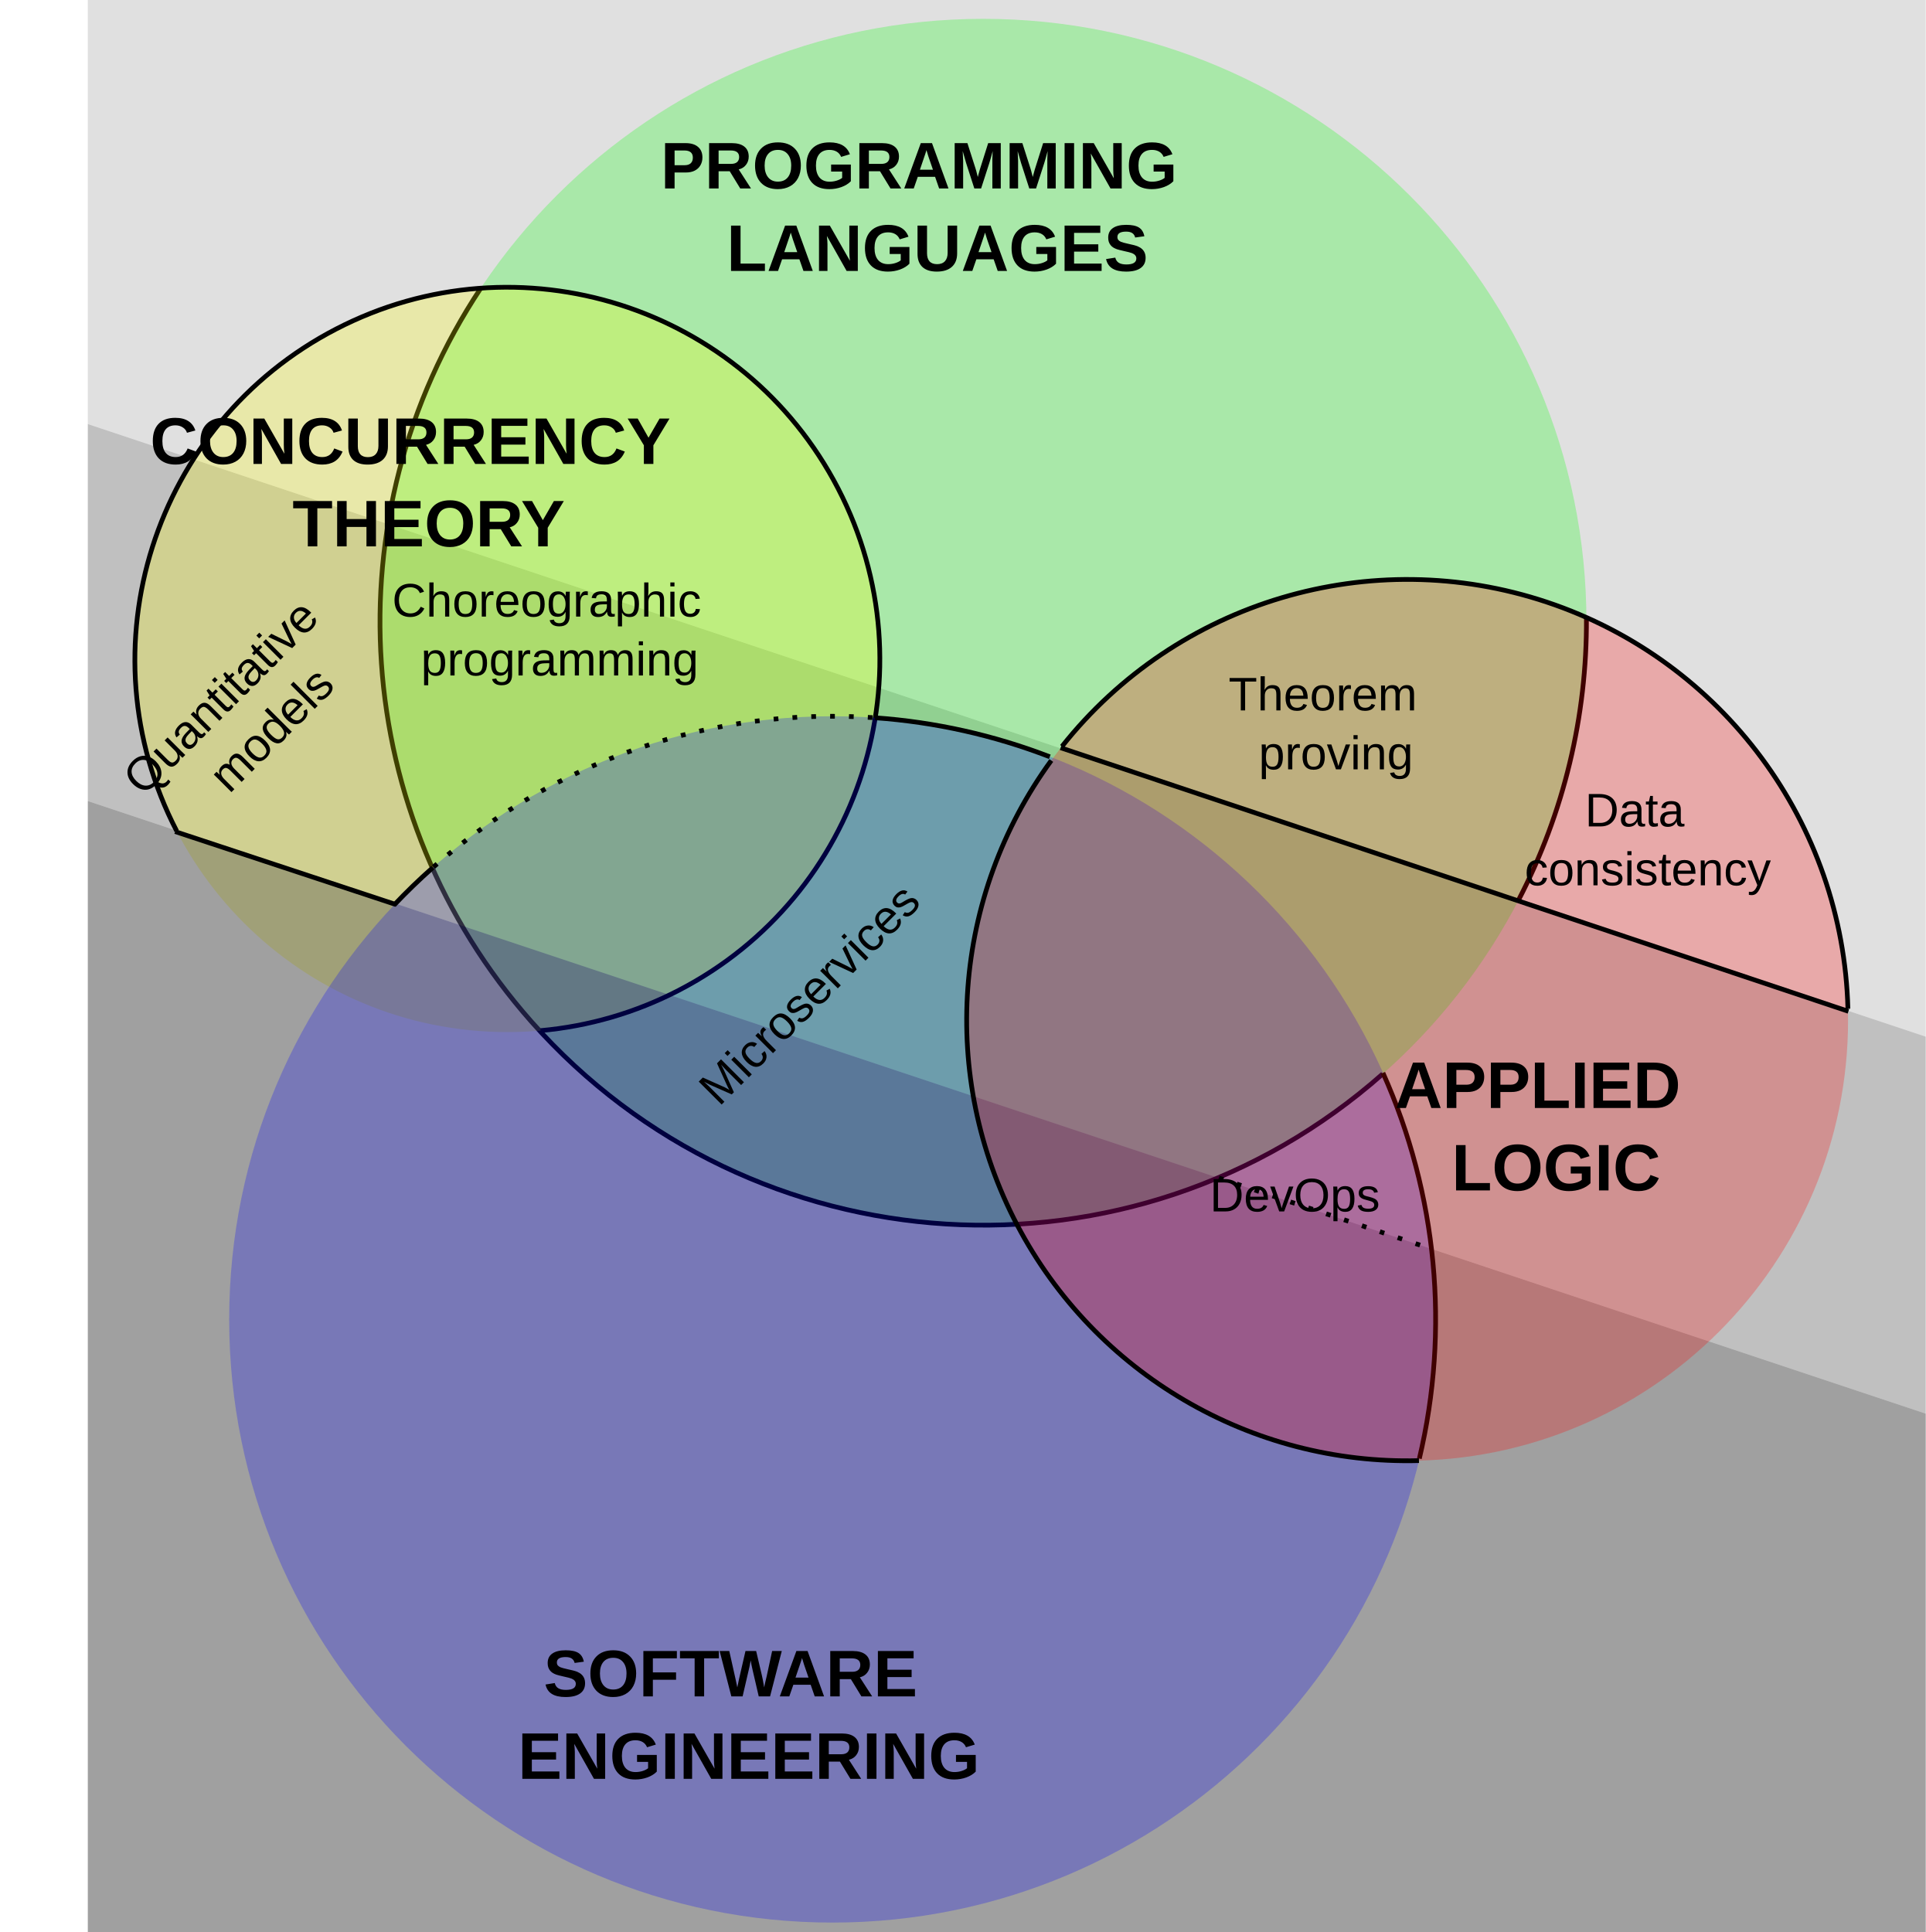
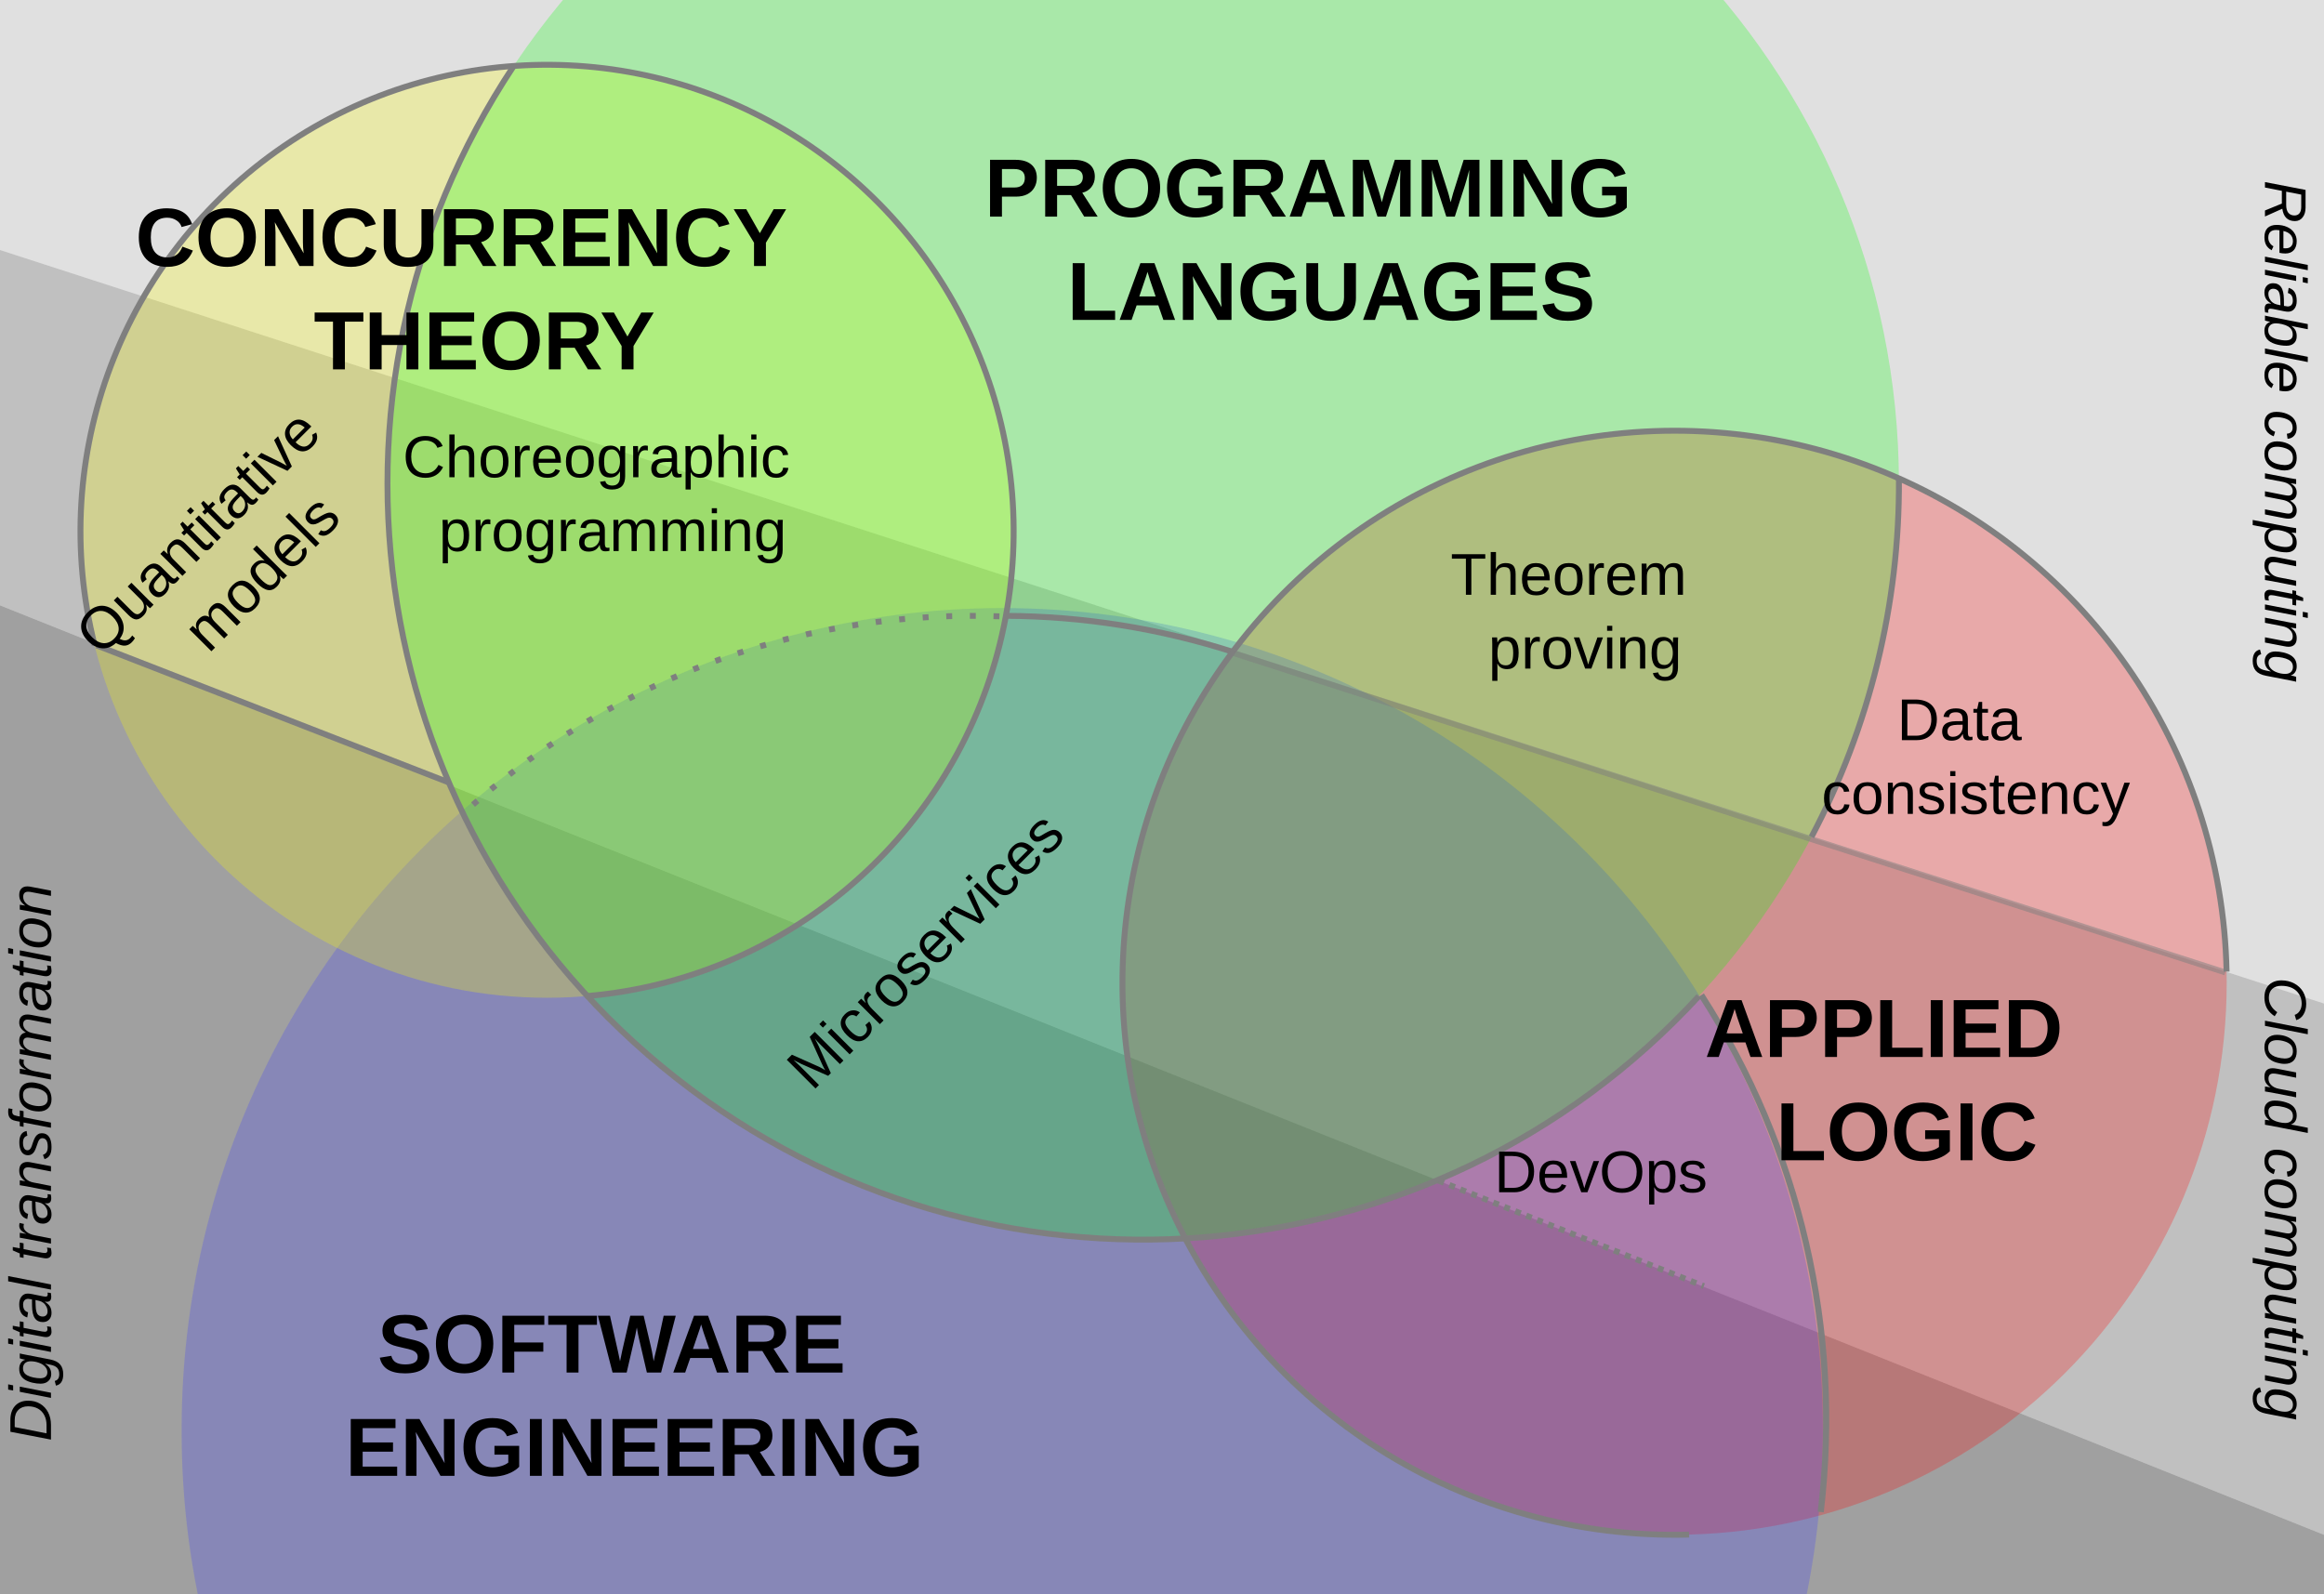
- <svg xmlns="http://www.w3.org/2000/svg" width="408.634" height="410" id="svg2" version="1.1">
-   <defs id="defs4" />
-   <g id="layer1" transform="translate(-111.7585,-204.3547)">
-     <path style="fill:#000000;fill-opacity:0.122;stroke:none" d="m 0,90.204 0,-90 390,0 0,220" id="path3861" transform="translate(130.3928,204.1504)" />
-     <path style="fill:#000000;fill-opacity:0.247;stroke:none" d="m 0,90.204 0,80 390,130 0,-80 z" id="path3865" transform="translate(130.3928,204.1504)" />
-     <g id="g4187">
-       <path transform="matrix(1.287196,0,0,1.287196,-156.8522,-122.2413)" d="m 470.204,356.275 c 0,54.92 -44.521,99.441 -99.441,99.441 -54.92,0 -99.441,-44.521 -99.441,-99.441 0,-54.92 44.521,-99.441 99.441,-99.441 54.92,0 99.441,44.521 99.441,99.441 z" id="path2989" style="fill:#00ff00;fill-opacity:0.247;fill-rule:evenodd;stroke:none" />
-       <path transform="matrix(1.287196,0,0,1.287196,-156.8522,-122.2413)" d="m 436.623,430.781 c -41.148,36.373 -103.992,32.502 -140.365,-8.646 -29.843,-33.761 -33.255,-83.371 -8.314,-120.899" id="path2989-0-7-5" style="fill:none;stroke:#000000;stroke-width:0.777;stroke-miterlimit:4;stroke-opacity:1;stroke-dasharray:none" />
-       <path transform="matrix(1.287196,0,0,1.287196,-156.8519,-122.2409)" d="m 470.203,355.667 a 99.441,99.441 0 0 1 -11.157,46.377" id="path2989-0-7" style="fill:none;stroke:#000000;stroke-width:0.777;stroke-miterlimit:4;stroke-opacity:1;stroke-dasharray:none" />
-     </g>
-     <g id="g4197">
-       <path transform="translate(52.1472,-37.60404)" d="m 246.298,381.959 c 0,43.645 -35.381,79.026 -79.026,79.026 -43.645,0 -79.026,-35.381 -79.026,-79.026 0,-43.645 35.381,-79.026 79.026,-79.026 43.645,0 79.026,35.381 79.026,79.026 z" id="path2987-4" style="fill:#ffff00;fill-opacity:0.247;fill-rule:evenodd;stroke:none" />
-       <path transform="translate(52.1472,-37.60404)" d="m 97.094,418.293 c -20.067,-38.758 -4.915,-86.445 33.843,-106.512 38.758,-20.067 86.445,-4.915 106.512,33.843 20.067,38.758 4.915,86.445 -33.843,106.512 -9.113,4.718 -19.058,7.617 -29.279,8.533" id="path2987-8" style="fill:none;stroke:#000000;stroke-opacity:1" />
-     </g>
-     <path style="fill:#000000;fill-opacity:0.373;stroke:none" d="m 390,300.204 0,110 -390,0 0,-240" id="path3863" transform="translate(130.3928,204.1504)" />
-     <g id="g4201">
-       <path transform="matrix(0.7334587,0,0,0.7334587,-142.943,-48.4151)" d="m 762.6,726.38 c 0,96.382 -78.133,174.516 -174.516,174.516 -96.382,0 -174.516,-78.133 -174.516,-174.516 0,-96.382 78.133,-174.516 174.516,-174.516 96.382,0 174.516,78.133 174.516,174.516 z" id="path2993" style="fill:#0000ff;fill-opacity:0.247;fill-rule:evenodd;stroke:none" />
-       <path transform="matrix(0.7334587,0,0,0.7334587,-142.943,-48.4151)" d="M 472.691,595.461 A 174.516,174.516 0 0 1 599.896,552.265" id="path2993-7-1" style="fill:none;stroke:#000000;stroke-width:1.363;stroke-miterlimit:4;stroke-opacity:1;stroke-dasharray:1.363,4.09;stroke-dashoffset:0" />
-       <path transform="matrix(0.7334587,0,0,0.7334587,-142.943,-48.4151)" d="M 747.354,655.042 A 174.516,174.516 0 0 1 757.891,766.647" id="path2993-7" style="fill:none;stroke:#000000;stroke-width:1.363;stroke-miterlimit:4;stroke-opacity:1;stroke-dasharray:none" />
-       <path transform="matrix(0.7334587,0,0,0.7334587,-142.9429,-48.41488)" d="m 600.427,552.302 a 174.516,174.516 0 0 1 50.549,11.289" id="path2993-7-1-4" style="fill:none;stroke:#000000;stroke-width:1.363;stroke-miterlimit:4;stroke-opacity:1;stroke-dasharray:none" />
-       <path transform="matrix(0.7334587,0,0,0.7334587,-142.9429,-48.41488)" d="m 461.214,606.549 a 174.516,174.516 0 0 1 11.258,-10.895" id="path2993-7-1-4-2" style="fill:none;stroke:#000000;stroke-width:1.363;stroke-miterlimit:4;stroke-opacity:1;stroke-dasharray:none" />
-     </g>
-     <g id="g4192">
-       <path transform="translate(-180.9847,78.3949)" d="m 684.892,342.446 a 93.514,93.514 0 1 1 -187.028,0 93.514,93.514 0 1 1 187.028,0 z" id="path2991" style="fill:#ff0000;fill-opacity:0.247;fill-rule:evenodd;stroke:none" />
-       <path transform="translate(-180.9847,78.3949)" d="m 518.084,284.369 a 93.514,93.514 0 0 1 166.777,55.659" id="path2991-9" style="fill:none;stroke:#000000;stroke-opacity:1" />
-       <path transform="translate(-180.9847,78.3949)" d="M 593.838,435.927 A 93.514,93.514 0 0 1 515.82,287.346" id="path2991-9-6" style="fill:none;stroke:#000000;stroke-opacity:1" />
-     </g>
-     <text xml:space="preserve" style="font-size:14px;font-style:normal;font-variant:normal;font-weight:normal;font-stretch:normal;text-align:center;line-height:125%;letter-spacing:0px;word-spacing:0px;text-anchor:middle;fill:#000000;fill-opacity:1;stroke:none;font-family:Arial;-inkscape-font-specification:Arial" x="280.393" y="564.355" id="text4067">
-       <tspan id="tspan4069" x="280.393" y="564.355" style="font-size:14px;font-style:normal;font-variant:normal;font-weight:bold;font-stretch:normal;font-family:Arial;-inkscape-font-specification:Arial Bold">SOFTWARE</tspan>
-       <tspan x="280.393" y="581.855" style="font-size:14px;font-style:normal;font-variant:normal;font-weight:bold;font-stretch:normal;font-family:Arial;-inkscape-font-specification:Arial Bold" id="tspan4095">ENGINEERING</tspan>
+ <svg xmlns="http://www.w3.org/2000/svg" width="393.63" height="270" id="svg2" version="1.1">
+   <defs id="defs4">
+     <marker orient="auto" refY="0.0" refX="0.0" id="Arrow1Mend" style="overflow:visible;">
+       <path id="path3851" d="M 0.0,0.0 L 5.0,-5.0 L -12.5,0.0 L 5.0,5.0 L 0.0,0.0 z " style="fill-rule:evenodd;stroke:#000000;stroke-width:1.0pt;" transform="scale(0.4) rotate(180) translate(10,0)" />
+     </marker>
+   </defs>
+   <g id="layer1" transform="translate(-111.7585,-344.3547)">
+     <path style="fill:#000000;fill-opacity:0.373;stroke:none" d="m 505.393,604.355 0,100 -400.885,0 0.885,-260" id="path3863" />
+     <path style="fill:#000000;fill-opacity:0.247;stroke:none" d="m 104.507,384.355 0.885,60 400,160 0,-90 z" id="path3865" />
+     <path style="fill:#000000;fill-opacity:0.122;stroke:none" d="m 104.507,384.355 0,-90 400.885,0 0,220" id="path3861" />
+     <path style="fill:#ff0000;fill-opacity:0.247;fill-rule:evenodd;stroke:none" id="path2991" d="m 684.892,342.446 a 93.514,93.514 0 1 1 -187.028,0 93.514,93.514 0 1 1 187.028,0 z" transform="translate(-195.9847,168.3947)" />
+     <path style="fill:#3f3fff;fill-opacity:0.247;fill-rule:evenodd;stroke:none" id="path2993" d="m 777.586,726.38 a 189.502,189.502 0 1 1 -379.003,0 189.502,189.502 0 1 1 379.003,0 z" transform="matrix(0.7334587,0,0,0.7334587,-149.8188,53.90833)" />
+     <path style="fill:#ffff00;fill-opacity:0.247;fill-rule:evenodd;stroke:none" id="path2987-4" d="m 246.298,381.959 a 79.026,79.026 0 1 1 -158.052,0 79.026,79.026 0 1 1 158.052,0 z" transform="translate(37.14721,52.3958)" />
+     <path style="fill:#00ff00;fill-opacity:0.247;fill-rule:evenodd;stroke:none" id="path2989" d="m 470.204,356.275 a 99.441,99.441 0 1 1 -198.882,0 99.441,99.441 0 1 1 198.882,0 z" transform="matrix(1.287196,0,0,1.287196,-171.8522,-32.2415)" />
+     <path style="fill:none;stroke:#7f7f7f;stroke-opacity:1" id="path2987-8" d="M 90.643,401.276 A 79.026,79.026 0 1 1 174.327,460.669" transform="translate(37.14721,52.3958)" />
+     <path style="fill:none;stroke:#7f7f7f;stroke-width:1.363;stroke-miterlimit:4;stroke-opacity:1;stroke-dasharray:1.363, 4.09;stroke-dashoffset:0" id="path2993-7-1" d="M 472.691,595.461 A 174.516,174.516 0 0 1 595.299,552.014" transform="matrix(0.7334572,0,0,0.7334587,-154.8178,43.90866)" />
+     <path style="fill:none;stroke:#7f7f7f;stroke-width:1.363;stroke-miterlimit:4;stroke-opacity:1;stroke-dasharray:none" id="path2993-7-1-4" d="m 588.92,551.866 a 174.516,174.516 0 0 1 52.581,8.374" transform="matrix(0.7334587,0,0,0.7334587,-149.819,43.90843)" />
+     <path style="fill:none;stroke:#7f7f7f;stroke-width:1.363;stroke-miterlimit:4;stroke-opacity:1;stroke-dasharray:none" id="path2993-7-1-4-7" d="m 734.831,631.927 a 174.516,174.516 0 0 1 26.557,114.991" transform="matrix(0.7615603,0,0,0.76156,-159.6966,31.67064)" />
+     <path style="fill:none;stroke:#7f7f7f;stroke-opacity:1" id="path2991-9-6" d="m 593.838,435.927 a 93.514,93.514 0 1 1 91.034,-95.371" transform="translate(-195.9847,168.3947)" />
+     <path style="fill:none;stroke:#7f7f7f;stroke-width:0.777;stroke-miterlimit:4;stroke-opacity:1;stroke-dasharray:none" id="path2989-0-7" d="m 470.203,355.667 a 99.441,99.441 0 0 1 -11.51,47.052" transform="matrix(1.287196,0,0,1.287196,-171.8519,-32.24104)" />
+     <path style="fill:none;stroke:#7f7f7f;stroke-width:0.777;stroke-miterlimit:4;stroke-opacity:1;stroke-dasharray:none" id="path2989-0-7-5" d="M 443.867,423.687 A 99.441,99.441 0 0 1 287.944,301.235" transform="matrix(1.287196,0,0,1.287196,-171.8522,-32.2415)" />
+     <text xml:space="preserve" style="font-size:10px;font-style:normal;font-variant:normal;font-weight:normal;font-stretch:normal;text-align:center;line-height:125%;letter-spacing:0px;word-spacing:0px;text-anchor:middle;fill:#000000;fill-opacity:1;stroke:none;font-family:Arial;-inkscape-font-specification:Arial" x="554.355" y="-495.393" id="text3828" transform="matrix(0,1,-1,0,0,0)">
+       <tspan id="tspan3830" x="554.355" y="-495.393" style="font-style:italic">Cloud computing</tspan>
    </text>
-     <text xml:space="preserve" style="font-size:10px;font-style:normal;font-variant:normal;font-weight:normal;font-stretch:normal;text-align:center;line-height:125%;letter-spacing:0px;word-spacing:0px;text-anchor:middle;fill:#000000;fill-opacity:1;stroke:none;font-family:Arial;-inkscape-font-specification:Arial" x="393.473" y="461.439" id="text4131">
-       <tspan id="tspan4133" x="393.473" y="461.439">DevOps</tspan>
+     <text xml:space="preserve" style="font-size:10px;font-style:normal;font-variant:normal;font-weight:normal;font-stretch:normal;text-align:center;line-height:125%;letter-spacing:0px;word-spacing:0px;text-anchor:middle;fill:#000000;fill-opacity:1;stroke:none;font-family:Arial;-inkscape-font-specification:Arial" x="424.355" y="-495.393" id="text3824" transform="matrix(0,1,-1,0,0,0)">
+       <tspan id="tspan3826" x="424.355" y="-495.393" style="font-style:italic">Reliable computing</tspan>
    </text>
-     <text xml:space="preserve" style="font-size:14px;font-style:normal;font-variant:normal;font-weight:normal;font-stretch:normal;text-align:center;line-height:125%;letter-spacing:0px;word-spacing:0px;text-anchor:middle;fill:#000000;fill-opacity:1;stroke:none;font-family:Arial;-inkscape-font-specification:Arial" x="451.682" y="439.486" id="text4071">
-       <tspan x="451.682" y="439.486" id="tspan4081" style="font-size:14px;font-style:normal;font-variant:normal;font-weight:bold;font-stretch:normal;font-family:Arial;-inkscape-font-specification:Arial Bold">APPLIED</tspan>
-       <tspan x="451.682" y="456.986" style="font-size:14px;font-style:normal;font-variant:normal;font-weight:bold;font-stretch:normal;font-family:Arial;-inkscape-font-specification:Arial Bold" id="tspan4091">LOGIC</tspan>
+     <text xml:space="preserve" style="font-size:10px;font-style:normal;font-variant:normal;font-weight:normal;font-stretch:normal;text-align:center;line-height:125%;letter-spacing:0px;word-spacing:0px;text-anchor:middle;fill:#000000;fill-opacity:1;stroke:none;font-family:Arial;-inkscape-font-specification:Arial" x="-534.355" y="120.393" id="text3832" transform="matrix(0,-1,1,0,0,0)">
+       <tspan id="tspan3834" x="-534.355" y="120.393" style="font-style:italic">Digital transformation</tspan>
    </text>
-     <text xml:space="preserve" style="font-size:10px;font-style:normal;font-variant:normal;font-weight:normal;font-stretch:normal;text-align:center;line-height:125%;letter-spacing:0px;word-spacing:0px;text-anchor:middle;fill:#000000;fill-opacity:1;stroke:none;font-family:Arial;-inkscape-font-specification:Arial" x="468.353" y="379.736" id="text4125">
-       <tspan id="tspan4127" x="468.353" y="379.736">Data</tspan>
-       <tspan x="468.353" y="392.236" id="tspan4129">consistency</tspan>
+     <path style="fill:none;stroke:#7f7f7f;stroke-width:1;stroke-linecap:butt;stroke-linejoin:miter;stroke-miterlimit:4;stroke-opacity:1;stroke-dasharray:1, 1;stroke-dashoffset:0" d="m 355.393,544.355 44.954,17.878" id="path4057" />
+     <path style="fill:none;stroke:#7f7f7f;stroke-width:1px;stroke-linecap:butt;stroke-linejoin:miter;stroke-opacity:0.498" d="m 320.663,454.98 168.002,54.111" id="path3822" />
+     <path style="fill:none;stroke:#7f7f7f;stroke-width:1px;stroke-linecap:butt;stroke-linejoin:miter;stroke-opacity:1" d="m 128.093,453.674 59.658,23.222" id="path3820" />
+     <text xml:space="preserve" style="font-size:10px;font-style:normal;font-variant:normal;font-weight:normal;font-stretch:normal;text-align:center;line-height:125%;letter-spacing:0px;word-spacing:0px;text-anchor:middle;fill:#000000;fill-opacity:1;stroke:none;font-family:Arial;-inkscape-font-specification:Arial" x="389.855" y="546.327" id="text4131">
+       <tspan id="tspan4133" x="389.855" y="546.327">DevOps</tspan>
    </text>
-     <text xml:space="preserve" style="font-size:10px;font-style:normal;font-variant:normal;font-weight:normal;font-stretch:normal;text-align:center;line-height:125%;letter-spacing:0px;word-spacing:0px;text-anchor:middle;fill:#000000;fill-opacity:1;stroke:none;font-family:Arial;-inkscape-font-specification:Arial" x="402.183" y="355.118" id="text4099">
-       <tspan x="402.183" y="355.118" id="tspan4103" style="font-size:10px;font-style:normal;font-variant:normal;font-weight:normal;font-stretch:normal;font-family:Arial;-inkscape-font-specification:Arial">Theorem</tspan>
-       <tspan x="402.183" y="367.618" id="tspan4109" style="font-size:10px;font-style:normal;font-variant:normal;font-weight:normal;font-stretch:normal;font-family:Arial;-inkscape-font-specification:Arial">proving</tspan>
+     <text xml:space="preserve" style="font-size:14px;font-style:normal;font-variant:normal;font-weight:normal;font-stretch:normal;text-align:center;line-height:125%;letter-spacing:0px;word-spacing:0px;text-anchor:middle;fill:#000000;fill-opacity:1;stroke:none;font-family:Arial;-inkscape-font-specification:Arial" x="444.454" y="523.404" id="text4071">
+       <tspan x="444.454" y="523.404" id="tspan4081" style="font-size:14px;font-style:normal;font-variant:normal;font-weight:bold;font-stretch:normal;font-family:Arial;-inkscape-font-specification:Arial Bold">APPLIED</tspan>
+       <tspan x="444.454" y="540.903" style="font-size:14px;font-style:normal;font-variant:normal;font-weight:bold;font-stretch:normal;font-family:Arial;-inkscape-font-specification:Arial Bold" id="tspan4091">LOGIC</tspan>
    </text>
-     <text xml:space="preserve" style="font-size:10px;font-style:normal;font-variant:normal;font-weight:normal;font-stretch:normal;text-align:center;line-height:125%;letter-spacing:0px;word-spacing:0px;text-anchor:middle;fill:#000000;fill-opacity:1;stroke:none;font-family:Arial;-inkscape-font-specification:Arial" x="-86.26" y="497.543" id="text4183" transform="matrix(0.7071068,-0.7071068,0.7071068,0.7071068,0,0)">
-       <tspan id="tspan4185" x="-86.26" y="497.543">Microservices</tspan>
+     <text xml:space="preserve" style="font-size:10px;font-style:normal;font-variant:normal;font-weight:normal;font-stretch:normal;text-align:center;line-height:125%;letter-spacing:0px;word-spacing:0px;text-anchor:middle;fill:#000000;fill-opacity:1;stroke:none;font-family:Arial;-inkscape-font-specification:Arial" x="453.353" y="469.736" id="text4125">
+       <tspan id="tspan4127" x="453.353" y="469.736">Data</tspan>
+       <tspan x="453.353" y="482.236" id="tspan4129">consistency</tspan>
    </text>
-     <text xml:space="preserve" style="font-size:10px;font-style:normal;font-variant:normal;font-weight:normal;font-stretch:normal;text-align:center;line-height:125%;letter-spacing:0px;word-spacing:0px;text-anchor:middle;fill:#000000;fill-opacity:1;stroke:none;font-family:Arial;-inkscape-font-specification:Arial" x="-127.232" y="364.621" id="text4177" transform="matrix(0.7071068,-0.7071068,0.7071068,0.7071068,0,0)">
-       <tspan id="tspan4179" x="-127.232" y="364.621">Quantitative</tspan>
-       <tspan x="-127.232" y="377.121" id="tspan4181">models</tspan>
+     <text xml:space="preserve" style="font-size:10px;font-style:normal;font-variant:normal;font-weight:normal;font-stretch:normal;text-align:center;line-height:125%;letter-spacing:0px;word-spacing:0px;text-anchor:middle;fill:#000000;fill-opacity:1;stroke:none;font-family:Arial;-inkscape-font-specification:Arial" x="387.183" y="445.118" id="text4099">
+       <tspan x="387.183" y="445.118" id="tspan4103" style="font-size:10px;font-style:normal;font-variant:normal;font-weight:normal;font-stretch:normal;font-family:Arial;-inkscape-font-specification:Arial">Theorem</tspan>
+       <tspan x="387.183" y="457.618" id="tspan4109" style="font-size:10px;font-style:normal;font-variant:normal;font-weight:normal;font-stretch:normal;font-family:Arial;-inkscape-font-specification:Arial">proving</tspan>
    </text>
-     <text xml:space="preserve" style="font-size:14px;font-style:normal;font-variant:normal;font-weight:bold;font-stretch:normal;text-align:center;line-height:125%;letter-spacing:0px;word-spacing:0px;text-anchor:middle;fill:#000000;fill-opacity:1;stroke:none;font-family:Arial;-inkscape-font-specification:Arial Bold" x="320.393" y="244.355" id="text4063">
-       <tspan id="tspan4065" x="320.393" y="244.355" style="font-size:14px;font-style:normal;font-variant:normal;font-weight:bold;font-stretch:normal;font-family:Arial;-inkscape-font-specification:Arial Bold">PROGRAMMING</tspan>
-       <tspan x="320.393" y="261.855" style="font-size:14px;font-style:normal;font-variant:normal;font-weight:bold;font-stretch:normal;font-family:Arial;-inkscape-font-specification:Arial Bold" id="tspan4083">LANGUAGES</tspan>
+     <text xml:space="preserve" style="font-size:14px;font-style:normal;font-variant:normal;font-weight:bold;font-stretch:normal;text-align:center;line-height:125%;letter-spacing:0px;word-spacing:0px;text-anchor:middle;fill:#000000;fill-opacity:1;stroke:none;font-family:Arial;-inkscape-font-specification:Arial Bold" x="346.957" y="381.051" id="text4063">
+       <tspan id="tspan4065" x="346.957" y="381.051" style="font-size:14px;font-style:normal;font-variant:normal;font-weight:bold;font-stretch:normal;font-family:Arial;-inkscape-font-specification:Arial Bold">PROGRAMMING</tspan>
+       <tspan x="346.957" y="398.551" style="font-size:14px;font-style:normal;font-variant:normal;font-weight:bold;font-stretch:normal;font-family:Arial;-inkscape-font-specification:Arial Bold" id="tspan4083">LANGUAGES</tspan>
    </text>
-     <text xml:space="preserve" style="font-size:14px;font-style:normal;font-variant:normal;font-weight:normal;font-stretch:normal;text-align:center;line-height:125%;letter-spacing:0px;word-spacing:0px;text-anchor:middle;fill:#000000;fill-opacity:1;stroke:none;font-family:Arial;-inkscape-font-specification:Arial" x="212.445" y="302.803" id="text4075">
-       <tspan x="212.445" y="302.803" id="tspan4079" style="font-size:14px;font-style:normal;font-variant:normal;font-weight:bold;font-stretch:normal;font-family:Arial;-inkscape-font-specification:Arial Bold">CONCURRENCY</tspan>
-       <tspan x="212.445" y="320.303" style="font-size:14px;font-style:normal;font-variant:normal;font-weight:bold;font-stretch:normal;font-family:Arial;-inkscape-font-specification:Arial Bold" id="tspan4087">THEORY</tspan>
+     <text xml:space="preserve" style="font-size:14px;font-style:normal;font-variant:normal;font-weight:normal;font-stretch:normal;text-align:center;line-height:125%;letter-spacing:0px;word-spacing:0px;text-anchor:middle;fill:#000000;fill-opacity:1;stroke:none;font-family:Arial;-inkscape-font-specification:Arial" x="203.528" y="389.424" id="text4075">
+       <tspan x="203.528" y="389.424" id="tspan4079" style="font-size:14px;font-style:normal;font-variant:normal;font-weight:bold;font-stretch:normal;font-family:Arial;-inkscape-font-specification:Arial Bold">CONCURRENCY</tspan>
+       <tspan x="203.528" y="406.924" style="font-size:14px;font-style:normal;font-variant:normal;font-weight:bold;font-stretch:normal;font-family:Arial;-inkscape-font-specification:Arial Bold" id="tspan4087">THEORY</tspan>
    </text>
-     <path style="fill:none;stroke:#000000;stroke-width:1;stroke-linecap:butt;stroke-linejoin:miter;stroke-opacity:1;stroke-miterlimit:4;stroke-dasharray:1,3;stroke-dashoffset:0" d="m 240,250.204 44.954,14.985" id="path4057" transform="translate(130.3928,204.1504)" />
-     <path style="fill:none;stroke:#000000;stroke-width:1px;stroke-linecap:butt;stroke-linejoin:miter;stroke-opacity:1" d="m 206.425,158.891 167.167,55.932" id="path4059" transform="translate(130.3928,204.1504)" />
-     <path style="fill:none;stroke:#000000;stroke-width:1px;stroke-linecap:butt;stroke-linejoin:miter;stroke-opacity:1" d="m 18.529,176.678 46.794,15.465" id="path4061" transform="translate(130.3928,204.1504)" />
-     <text xml:space="preserve" style="font-size:10px;font-style:normal;font-variant:normal;font-weight:normal;font-stretch:normal;text-align:center;line-height:125%;letter-spacing:0px;word-spacing:0px;text-anchor:middle;fill:#000000;fill-opacity:1;stroke:none;font-family:Arial;-inkscape-font-specification:Arial" x="237.478" y="335.206" id="text4135">
-       <tspan id="tspan4137" x="237.478" y="335.206">Choreographic</tspan>
-       <tspan x="237.478" y="347.706" id="tspan4139">programming</tspan>
+     <text xml:space="preserve" style="font-size:10px;font-style:normal;font-variant:normal;font-weight:normal;font-stretch:normal;text-align:center;line-height:125%;letter-spacing:0px;word-spacing:0px;text-anchor:middle;fill:#000000;fill-opacity:1;stroke:none;font-family:Arial;-inkscape-font-specification:Arial" x="222.478" y="425.206" id="text4135">
+       <tspan id="tspan4137" x="222.478" y="425.206">Choreographic</tspan>
+       <tspan x="222.478" y="437.706" id="tspan4139">programming</tspan>
+     </text>
+     <text xml:space="preserve" style="font-size:10px;font-style:normal;font-variant:normal;font-weight:normal;font-stretch:normal;text-align:center;line-height:125%;letter-spacing:0px;word-spacing:0px;text-anchor:middle;fill:#000000;fill-opacity:1;stroke:none;font-family:Arial;-inkscape-font-specification:Arial" x="-194.787" y="413.353" id="text4177" transform="matrix(0.7071068,-0.7071068,0.7071068,0.7071068,0,0)">
+       <tspan id="tspan4179" x="-194.787" y="413.353">Quantitative</tspan>
+       <tspan x="-194.787" y="425.853" id="tspan4181">models</tspan>
+     </text>
+     <text xml:space="preserve" style="font-size:14px;font-style:normal;font-variant:normal;font-weight:normal;font-stretch:normal;text-align:center;line-height:125%;letter-spacing:0px;word-spacing:0px;text-anchor:middle;fill:#000000;fill-opacity:1;stroke:none;font-family:Arial;-inkscape-font-specification:Arial" x="228.96" y="576.87" id="text4067">
+       <tspan id="tspan4069" x="228.96" y="576.87" style="font-size:14px;font-style:normal;font-variant:normal;font-weight:bold;font-stretch:normal;font-family:Arial;-inkscape-font-specification:Arial Bold">SOFTWARE</tspan>
+       <tspan x="228.96" y="594.37" style="font-size:14px;font-style:normal;font-variant:normal;font-weight:bold;font-stretch:normal;font-family:Arial;-inkscape-font-specification:Arial Bold" id="tspan4095">ENGINEERING</tspan>
+     </text>
+     <text xml:space="preserve" style="font-size:10px;font-style:normal;font-variant:normal;font-weight:normal;font-stretch:normal;text-align:center;line-height:125%;letter-spacing:0px;word-spacing:0px;text-anchor:middle;fill:#000000;fill-opacity:1;stroke:none;font-family:Arial;-inkscape-font-specification:Arial" x="-160.507" y="550.575" id="text4183" transform="matrix(0.7071068,-0.7071068,0.7071068,0.7071068,0,0)">
+       <tspan id="tspan4185" x="-160.507" y="550.575">Microservices</tspan>
    </text>
  </g>
</svg>
